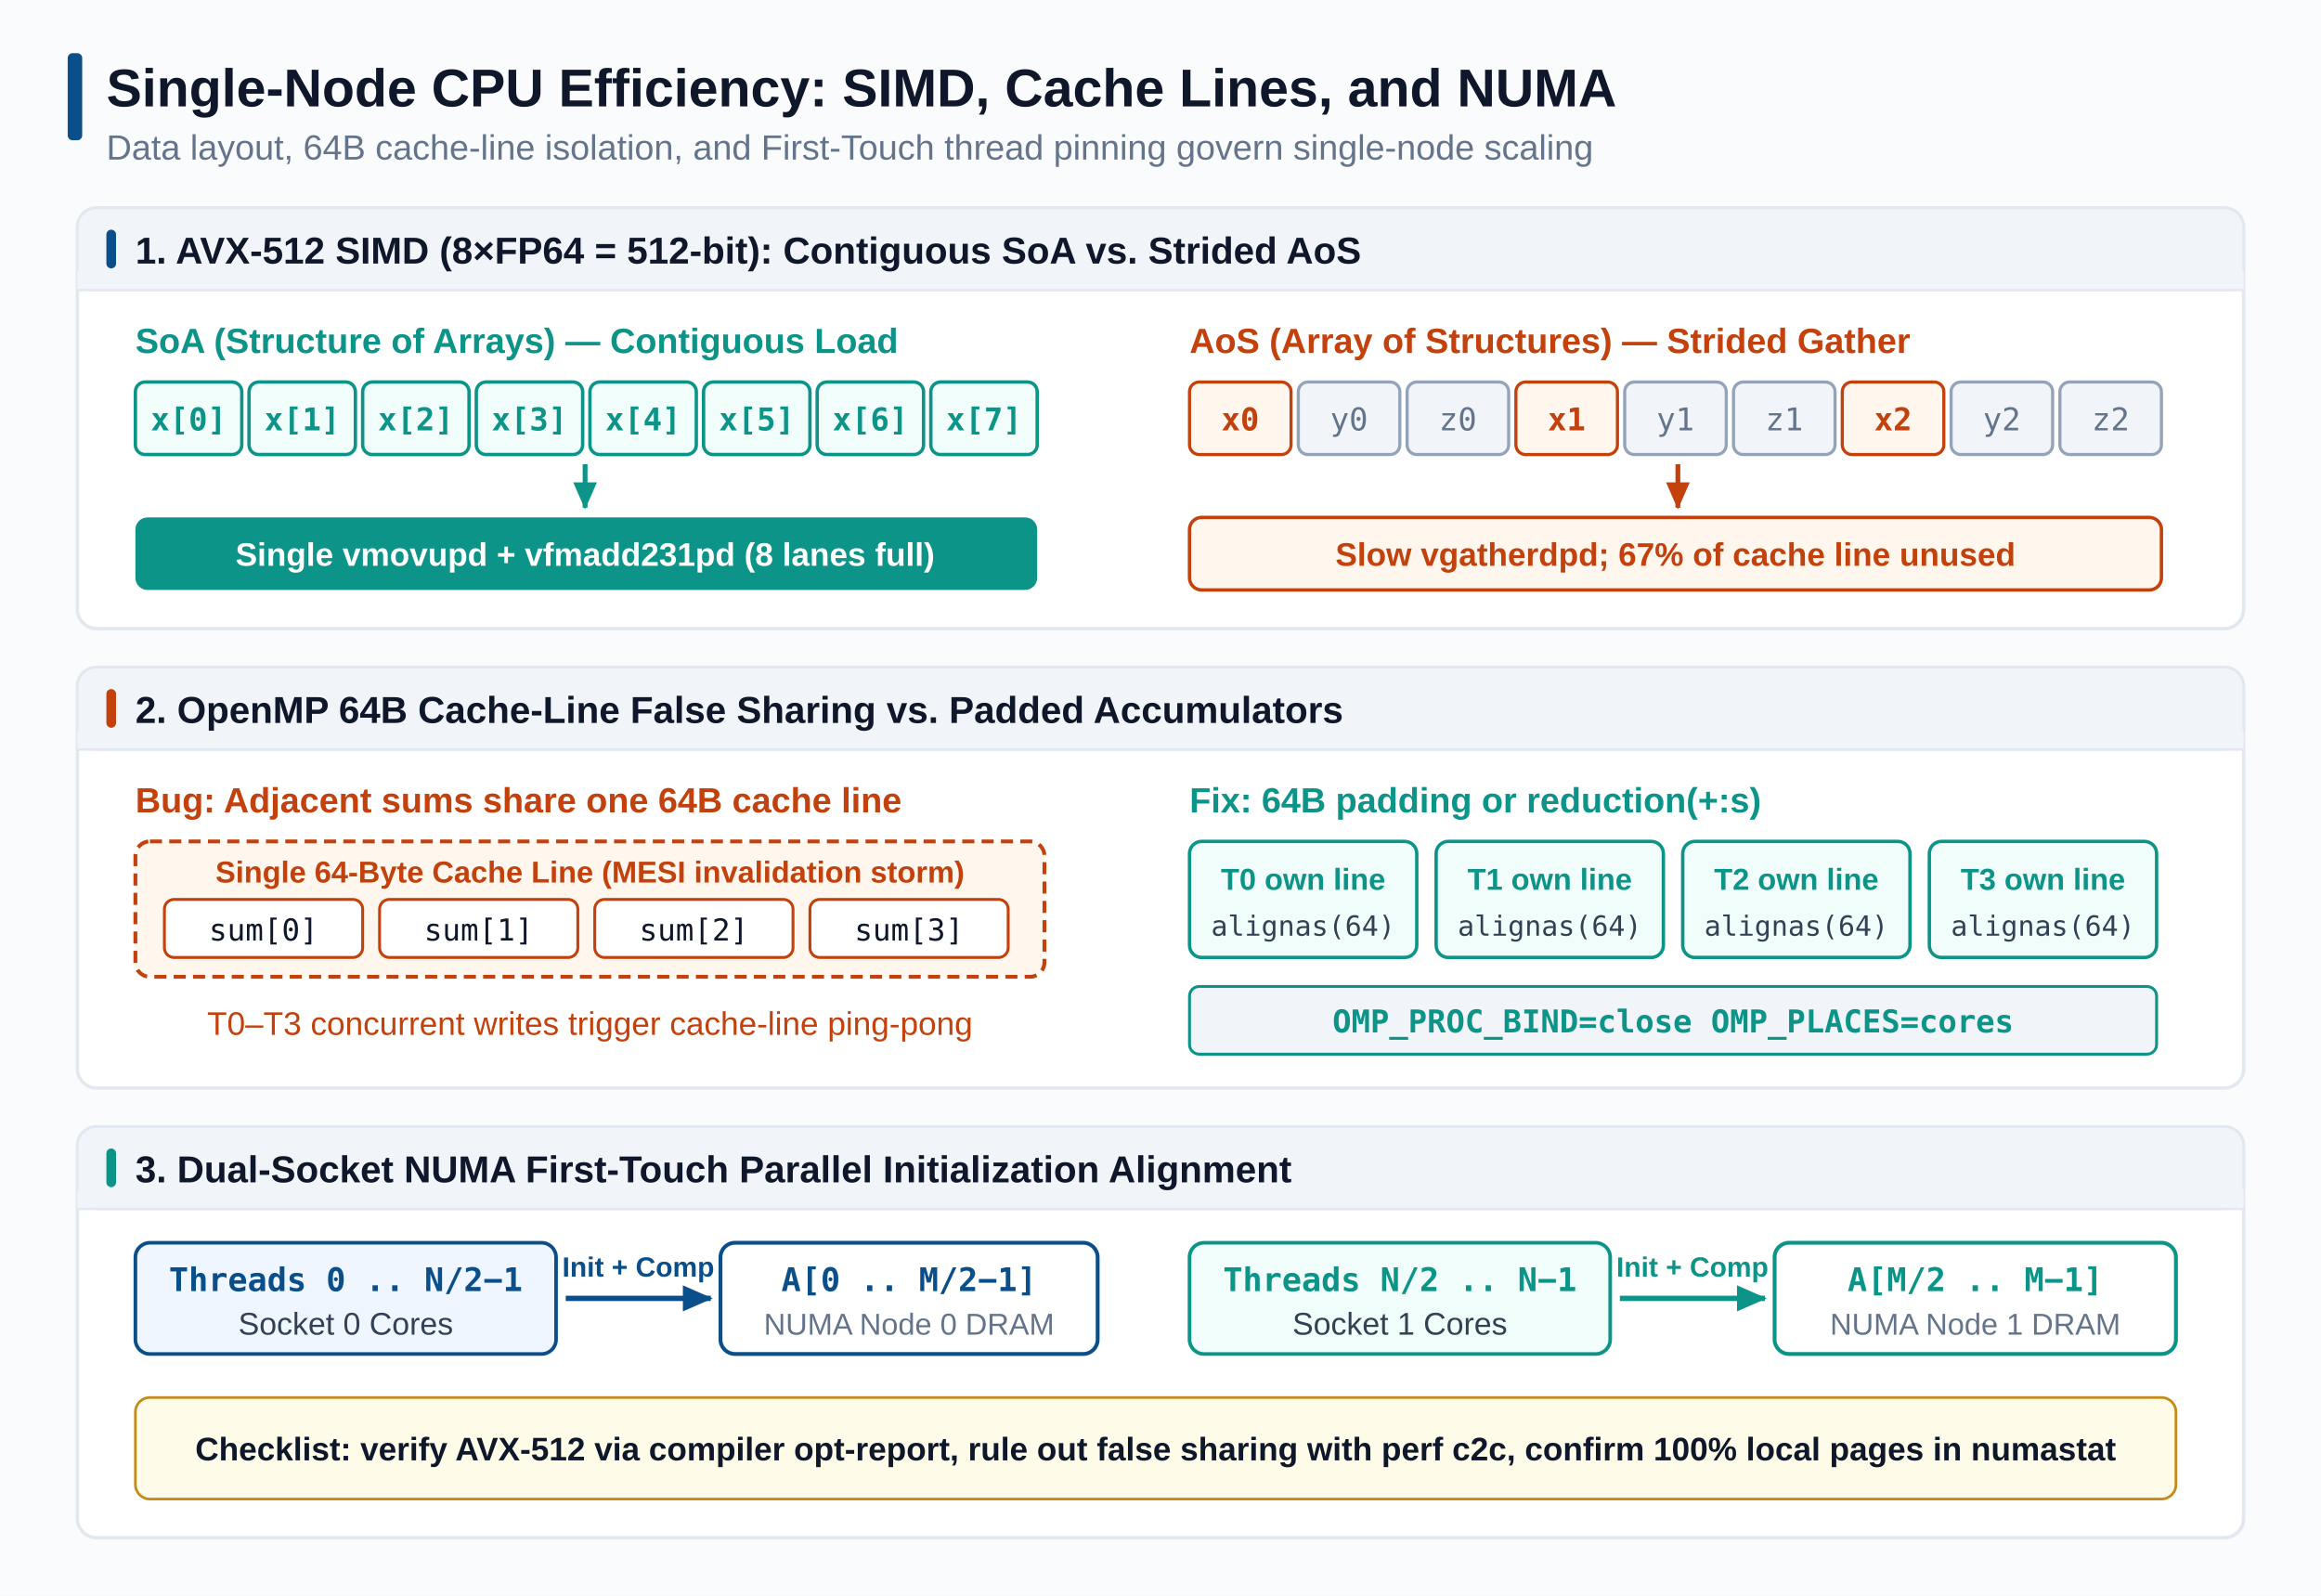
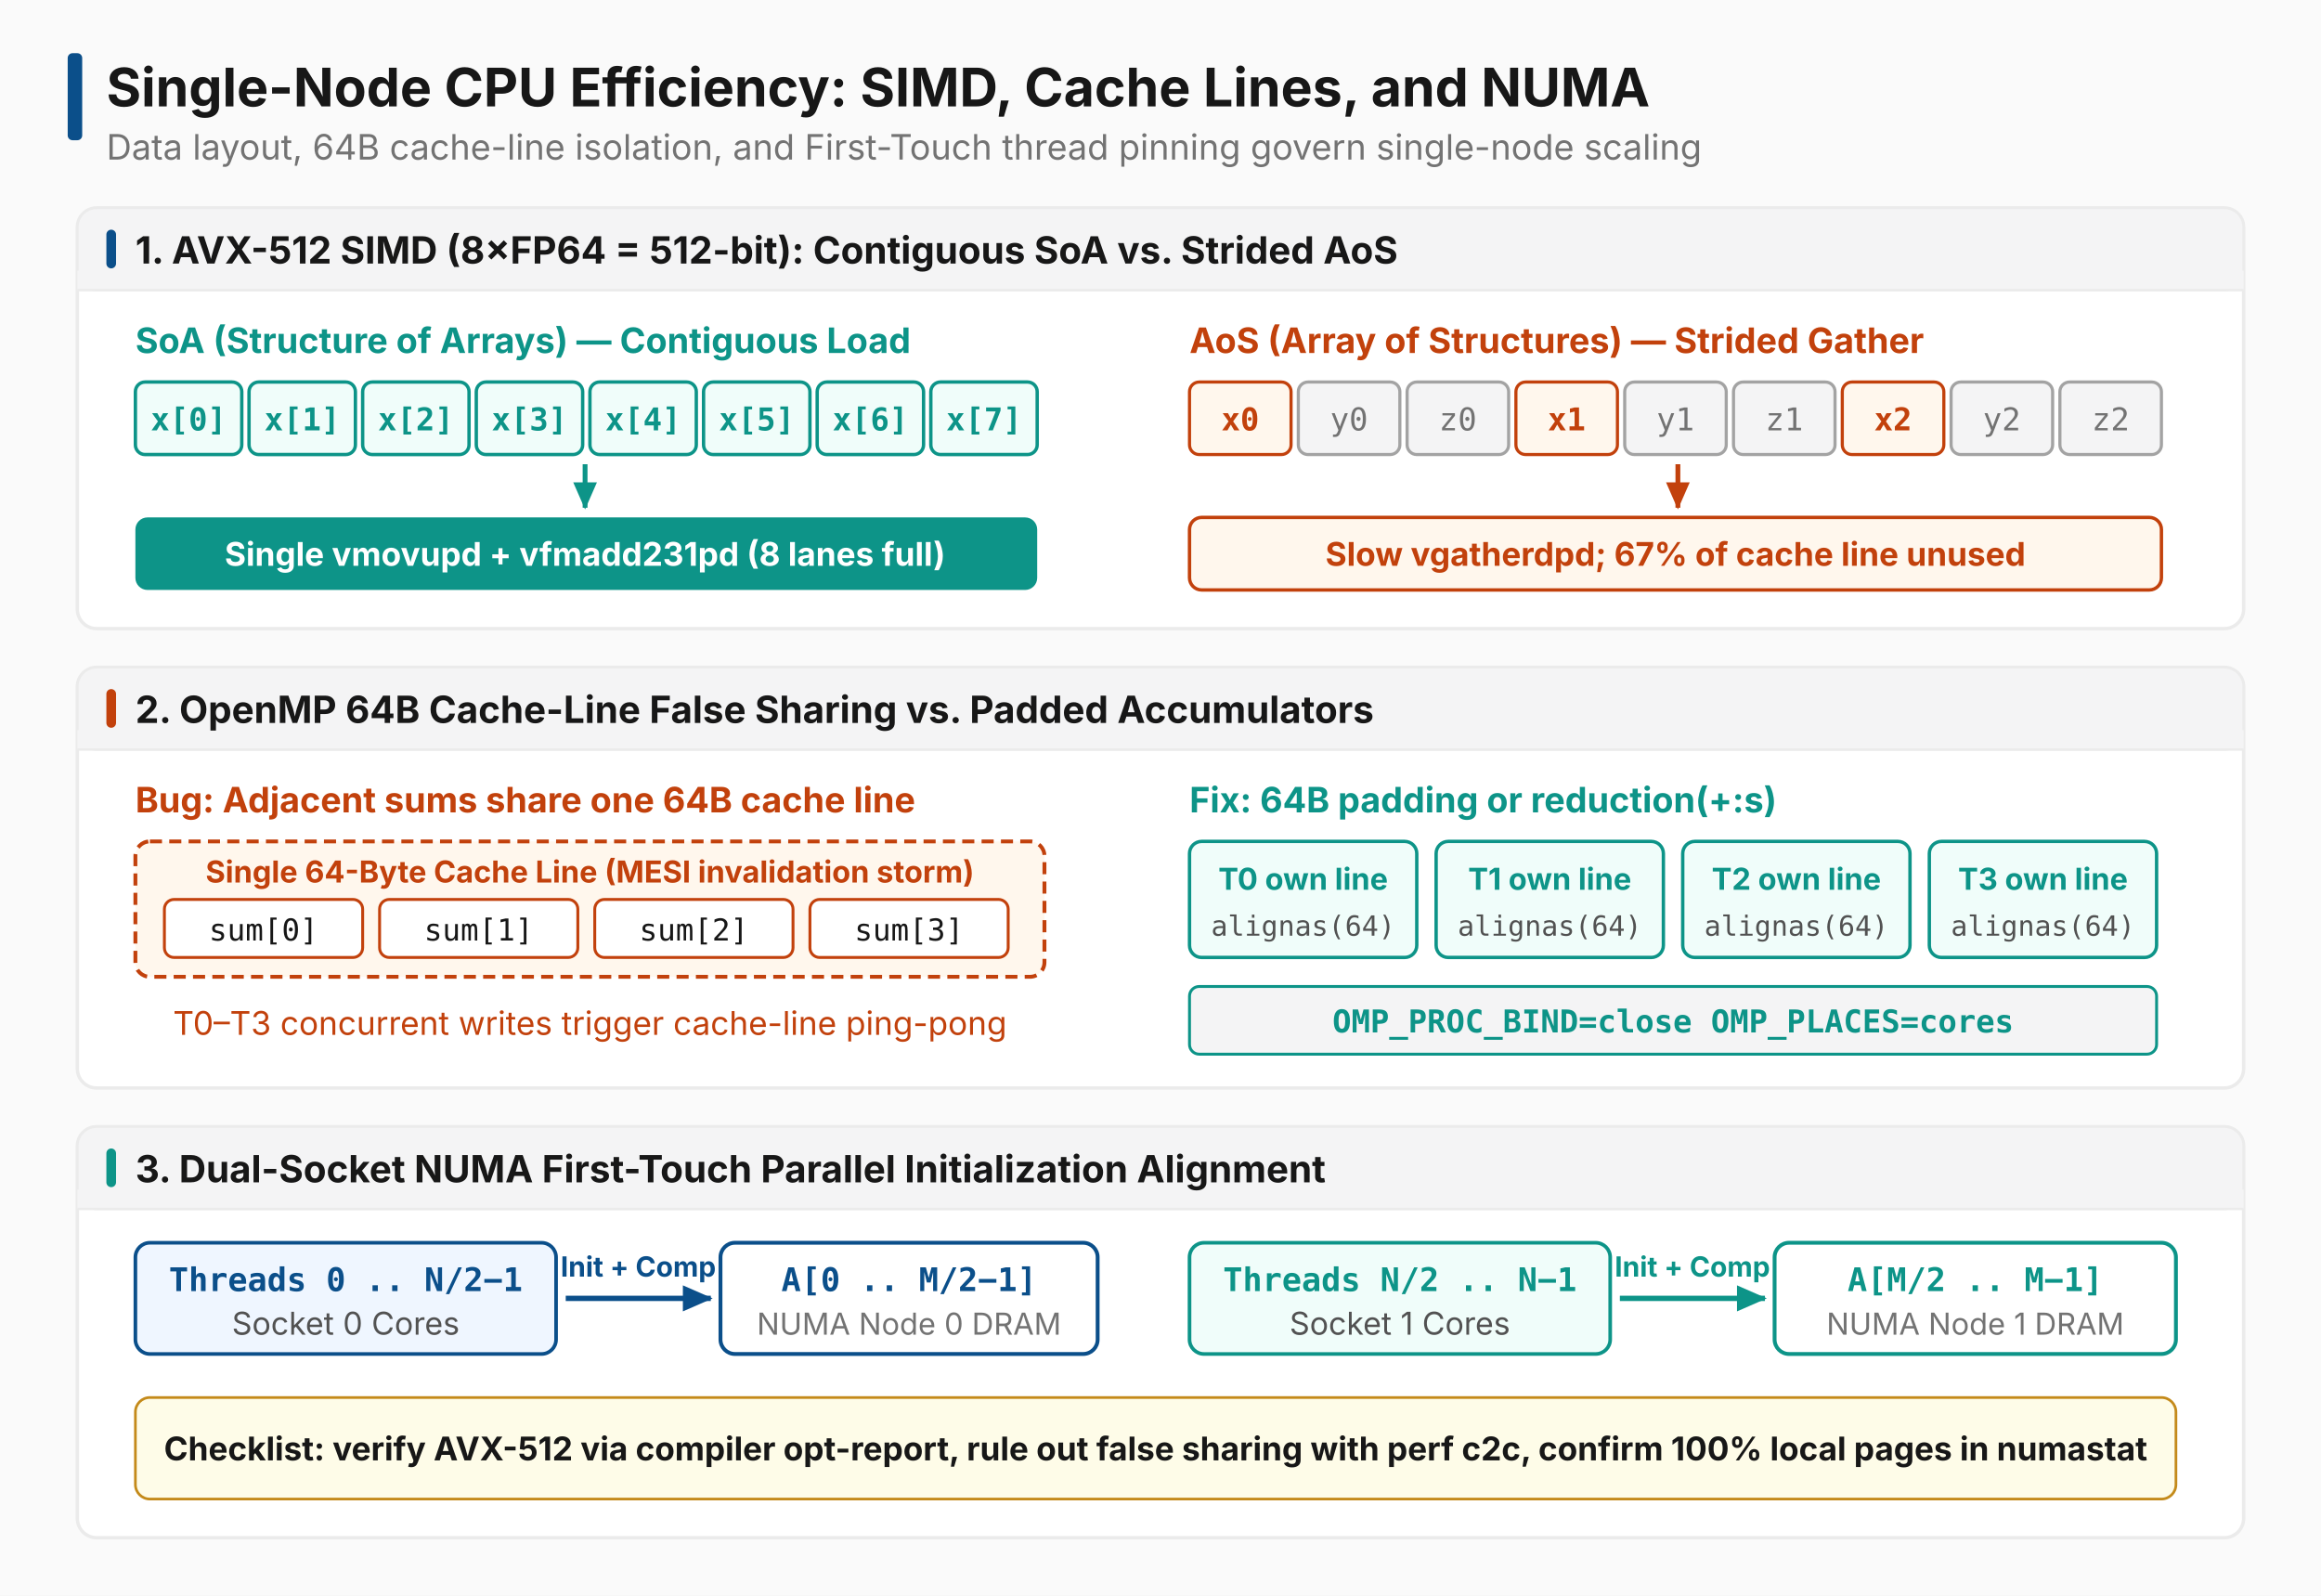
<svg xmlns="http://www.w3.org/2000/svg" width="960" height="660" viewBox="0 0 960 660">
  <defs>
    <marker id="arr" viewBox="0 0 10 10" refX="8.5" refY="5" markerWidth="7" markerHeight="7" orient="auto-start-reverse">
-       <path d="M 1 1.5 L 9 5 L 1 8.5 z" fill="#475569" />
+       <path d="M 1 1.5 L 9 5 L 1 8.5 z" fill="#525252" />
    </marker>
    <marker id="arr_blue" viewBox="0 0 10 10" refX="8.5" refY="5" markerWidth="7" markerHeight="7" orient="auto-start-reverse">
      <path d="M 1 1.5 L 9 5 L 1 8.5 z" fill="#0B4F8A" />
    </marker>
    <marker id="arr_teal" viewBox="0 0 10 10" refX="8.5" refY="5" markerWidth="7" markerHeight="7" orient="auto-start-reverse">
      <path d="M 1 1.5 L 9 5 L 1 8.5 z" fill="#0D9488" />
    </marker>
    <marker id="arr_coral" viewBox="0 0 10 10" refX="8.5" refY="5" markerWidth="7" markerHeight="7" orient="auto-start-reverse">
      <path d="M 1 1.5 L 9 5 L 1 8.5 z" fill="#C2410C" />
    </marker>
    <marker id="arr_gold" viewBox="0 0 10 10" refX="8.5" refY="5" markerWidth="7" markerHeight="7" orient="auto-start-reverse">
      <path d="M 1 1.5 L 9 5 L 1 8.5 z" fill="#C48A1A" />
    </marker>
    <marker id="arr_violet" viewBox="0 0 10 10" refX="8.5" refY="5" markerWidth="7" markerHeight="7" orient="auto-start-reverse">
      <path d="M 1 1.5 L 9 5 L 1 8.5 z" fill="#6D28D9" />
    </marker>
    <marker id="arr_muted" viewBox="0 0 10 10" refX="8.5" refY="5" markerWidth="7" markerHeight="7" orient="auto-start-reverse">
-       <path d="M 1 1.5 L 9 5 L 1 8.5 z" fill="#64748B" />
+       <path d="M 1 1.5 L 9 5 L 1 8.5 z" fill="#737373" />
    </marker>
  </defs>
-   <rect width="960" height="660" fill="#FAFBFD" />
+   <rect width="960" height="660" fill="#FAFAFA" />
  <rect x="28.0" y="22.0" width="6.0" height="36.0" rx="2.0" fill="#0B4F8A" stroke="none" stroke-width="1.5" />
-   <text x="44.0" y="44.0" font-family="Helvetica Neue, Arial, sans-serif" font-size="22" font-weight="bold" fill="#0F172A" text-anchor="start">Single-Node CPU Efficiency: SIMD, Cache Lines, and NUMA</text>
-   <text x="44.0" y="66.0" font-family="Helvetica Neue, Arial, sans-serif" font-size="14.5" font-weight="normal" fill="#64748B" text-anchor="start">Data layout, 64B cache-line isolation, and First-Touch thread pinning govern single-node scaling</text>
-   <rect x="32.0" y="86.0" width="896.0" height="174.0" rx="8.0" fill="#FFFFFF" stroke="#E2E8F0" stroke-width="1.4" />
-   <rect x="32.0" y="86.0" width="896.0" height="34.0" rx="8.0" fill="#F1F5F9" stroke="#E2E8F0" stroke-width="1.0" />
-   <rect x="32.0" y="112.0" width="896.0" height="8.0" rx="0.0" fill="#F1F5F9" stroke="none" stroke-width="1.5" />
-   <line x1="32.0" y1="120.0" x2="928.0" y2="120.0" stroke="#E2E8F0" stroke-width="1.0" />
+   <text x="44.0" y="44.0" font-family="Inter, Helvetica Neue, Arial, sans-serif" font-size="22" font-weight="bold" fill="#171717" text-anchor="start">Single-Node CPU Efficiency: SIMD, Cache Lines, and NUMA</text>
+   <text x="44.0" y="66.0" font-family="Inter, Helvetica Neue, Arial, sans-serif" font-size="14.5" font-weight="normal" fill="#737373" text-anchor="start">Data layout, 64B cache-line isolation, and First-Touch thread pinning govern single-node scaling</text>
+   <rect x="32.0" y="86.0" width="896.0" height="174.0" rx="8.0" fill="#FFFFFF" stroke="#EBEBEB" stroke-width="1.4" />
+   <rect x="32.0" y="86.0" width="896.0" height="34.0" rx="8.0" fill="#F4F4F5" stroke="#EBEBEB" stroke-width="1.0" />
+   <rect x="32.0" y="112.0" width="896.0" height="8.0" rx="0.0" fill="#F4F4F5" stroke="none" stroke-width="1.5" />
+   <line x1="32.0" y1="120.0" x2="928.0" y2="120.0" stroke="#EBEBEB" stroke-width="1.0" />
  <rect x="44.0" y="95.0" width="4.0" height="16.0" rx="2.0" fill="#0B4F8A" stroke="none" stroke-width="1.5" />
-   <text x="56.0" y="109.0" font-family="Helvetica Neue, Arial, sans-serif" font-size="15.5" font-weight="bold" fill="#0F172A" text-anchor="start">1. AVX-512 SIMD (8×FP64 = 512-bit): Contiguous SoA vs. Strided AoS</text>
-   <text x="56.0" y="146.0" font-family="Helvetica Neue, Arial, sans-serif" font-size="14.5" font-weight="bold" fill="#0D9488" text-anchor="start">SoA (Structure of Arrays) — Contiguous Load</text>
+   <text x="56.0" y="109.0" font-family="Inter, Helvetica Neue, Arial, sans-serif" font-size="15.5" font-weight="bold" fill="#171717" text-anchor="start">1. AVX-512 SIMD (8×FP64 = 512-bit): Contiguous SoA vs. Strided AoS</text>
+   <text x="56.0" y="146.0" font-family="Inter, Helvetica Neue, Arial, sans-serif" font-size="14.5" font-weight="bold" fill="#0D9488" text-anchor="start">SoA (Structure of Arrays) — Contiguous Load</text>
  <rect x="56.0" y="158.0" width="44.0" height="30.0" rx="4.0" fill="#F0FDFA" stroke="#0D9488" stroke-width="1.4" />
-   <text x="78.0" y="178.0" font-family="Menlo, DejaVu Sans Mono, monospace" font-size="13" font-weight="bold" fill="#0D9488" text-anchor="middle">x[0]</text>
+   <text x="78.0" y="178.0" font-family="SF Mono, Menlo, DejaVu Sans Mono, monospace" font-size="13" font-weight="bold" fill="#0D9488" text-anchor="middle">x[0]</text>
  <rect x="103.0" y="158.0" width="44.0" height="30.0" rx="4.0" fill="#F0FDFA" stroke="#0D9488" stroke-width="1.4" />
-   <text x="125.0" y="178.0" font-family="Menlo, DejaVu Sans Mono, monospace" font-size="13" font-weight="bold" fill="#0D9488" text-anchor="middle">x[1]</text>
+   <text x="125.0" y="178.0" font-family="SF Mono, Menlo, DejaVu Sans Mono, monospace" font-size="13" font-weight="bold" fill="#0D9488" text-anchor="middle">x[1]</text>
  <rect x="150.0" y="158.0" width="44.0" height="30.0" rx="4.0" fill="#F0FDFA" stroke="#0D9488" stroke-width="1.4" />
-   <text x="172.0" y="178.0" font-family="Menlo, DejaVu Sans Mono, monospace" font-size="13" font-weight="bold" fill="#0D9488" text-anchor="middle">x[2]</text>
+   <text x="172.0" y="178.0" font-family="SF Mono, Menlo, DejaVu Sans Mono, monospace" font-size="13" font-weight="bold" fill="#0D9488" text-anchor="middle">x[2]</text>
  <rect x="197.0" y="158.0" width="44.0" height="30.0" rx="4.0" fill="#F0FDFA" stroke="#0D9488" stroke-width="1.4" />
-   <text x="219.0" y="178.0" font-family="Menlo, DejaVu Sans Mono, monospace" font-size="13" font-weight="bold" fill="#0D9488" text-anchor="middle">x[3]</text>
+   <text x="219.0" y="178.0" font-family="SF Mono, Menlo, DejaVu Sans Mono, monospace" font-size="13" font-weight="bold" fill="#0D9488" text-anchor="middle">x[3]</text>
  <rect x="244.0" y="158.0" width="44.0" height="30.0" rx="4.0" fill="#F0FDFA" stroke="#0D9488" stroke-width="1.4" />
-   <text x="266.0" y="178.0" font-family="Menlo, DejaVu Sans Mono, monospace" font-size="13" font-weight="bold" fill="#0D9488" text-anchor="middle">x[4]</text>
+   <text x="266.0" y="178.0" font-family="SF Mono, Menlo, DejaVu Sans Mono, monospace" font-size="13" font-weight="bold" fill="#0D9488" text-anchor="middle">x[4]</text>
  <rect x="291.0" y="158.0" width="44.0" height="30.0" rx="4.0" fill="#F0FDFA" stroke="#0D9488" stroke-width="1.4" />
-   <text x="313.0" y="178.0" font-family="Menlo, DejaVu Sans Mono, monospace" font-size="13" font-weight="bold" fill="#0D9488" text-anchor="middle">x[5]</text>
+   <text x="313.0" y="178.0" font-family="SF Mono, Menlo, DejaVu Sans Mono, monospace" font-size="13" font-weight="bold" fill="#0D9488" text-anchor="middle">x[5]</text>
  <rect x="338.0" y="158.0" width="44.0" height="30.0" rx="4.0" fill="#F0FDFA" stroke="#0D9488" stroke-width="1.4" />
-   <text x="360.0" y="178.0" font-family="Menlo, DejaVu Sans Mono, monospace" font-size="13" font-weight="bold" fill="#0D9488" text-anchor="middle">x[6]</text>
+   <text x="360.0" y="178.0" font-family="SF Mono, Menlo, DejaVu Sans Mono, monospace" font-size="13" font-weight="bold" fill="#0D9488" text-anchor="middle">x[6]</text>
  <rect x="385.0" y="158.0" width="44.0" height="30.0" rx="4.0" fill="#F0FDFA" stroke="#0D9488" stroke-width="1.4" />
-   <text x="407.0" y="178.0" font-family="Menlo, DejaVu Sans Mono, monospace" font-size="13" font-weight="bold" fill="#0D9488" text-anchor="middle">x[7]</text>
+   <text x="407.0" y="178.0" font-family="SF Mono, Menlo, DejaVu Sans Mono, monospace" font-size="13" font-weight="bold" fill="#0D9488" text-anchor="middle">x[7]</text>
  <line x1="242.0" y1="192.0" x2="242.0" y2="210.0" stroke="#0D9488" stroke-width="2.0" marker-end="url(#arr_teal)" />
  <rect x="56.0" y="214.0" width="373.0" height="30.0" rx="5.0" fill="#0D9488" stroke="none" stroke-width="1.5" />
-   <text x="242.0" y="234.0" font-family="Helvetica Neue, Arial, sans-serif" font-size="13.5" font-weight="bold" fill="#FFFFFF" text-anchor="middle">Single vmovupd + vfmadd231pd (8 lanes full)</text>
-   <text x="492.0" y="146.0" font-family="Helvetica Neue, Arial, sans-serif" font-size="14.5" font-weight="bold" fill="#C2410C" text-anchor="start">AoS (Array of Structures) — Strided Gather</text>
+   <text x="242.0" y="234.0" font-family="Inter, Helvetica Neue, Arial, sans-serif" font-size="13.5" font-weight="bold" fill="#FFFFFF" text-anchor="middle">Single vmovupd + vfmadd231pd (8 lanes full)</text>
+   <text x="492.0" y="146.0" font-family="Inter, Helvetica Neue, Arial, sans-serif" font-size="14.5" font-weight="bold" fill="#C2410C" text-anchor="start">AoS (Array of Structures) — Strided Gather</text>
  <rect x="492.0" y="158.0" width="42.0" height="30.0" rx="4.0" fill="#FFF7ED" stroke="#C2410C" stroke-width="1.3" />
-   <text x="513.0" y="178.0" font-family="Menlo, DejaVu Sans Mono, monospace" font-size="13" font-weight="bold" fill="#C2410C" text-anchor="middle">x0</text>
-   <rect x="537.0" y="158.0" width="42.0" height="30.0" rx="4.0" fill="#F1F5F9" stroke="#94A3B8" stroke-width="1.3" />
-   <text x="558.0" y="178.0" font-family="Menlo, DejaVu Sans Mono, monospace" font-size="13" font-weight="normal" fill="#64748B" text-anchor="middle">y0</text>
-   <rect x="582.0" y="158.0" width="42.0" height="30.0" rx="4.0" fill="#F1F5F9" stroke="#94A3B8" stroke-width="1.3" />
-   <text x="603.0" y="178.0" font-family="Menlo, DejaVu Sans Mono, monospace" font-size="13" font-weight="normal" fill="#64748B" text-anchor="middle">z0</text>
+   <text x="513.0" y="178.0" font-family="SF Mono, Menlo, DejaVu Sans Mono, monospace" font-size="13" font-weight="bold" fill="#C2410C" text-anchor="middle">x0</text>
+   <rect x="537.0" y="158.0" width="42.0" height="30.0" rx="4.0" fill="#F4F4F5" stroke="#A3A3A3" stroke-width="1.3" />
+   <text x="558.0" y="178.0" font-family="SF Mono, Menlo, DejaVu Sans Mono, monospace" font-size="13" font-weight="normal" fill="#737373" text-anchor="middle">y0</text>
+   <rect x="582.0" y="158.0" width="42.0" height="30.0" rx="4.0" fill="#F4F4F5" stroke="#A3A3A3" stroke-width="1.3" />
+   <text x="603.0" y="178.0" font-family="SF Mono, Menlo, DejaVu Sans Mono, monospace" font-size="13" font-weight="normal" fill="#737373" text-anchor="middle">z0</text>
  <rect x="627.0" y="158.0" width="42.0" height="30.0" rx="4.0" fill="#FFF7ED" stroke="#C2410C" stroke-width="1.3" />
-   <text x="648.0" y="178.0" font-family="Menlo, DejaVu Sans Mono, monospace" font-size="13" font-weight="bold" fill="#C2410C" text-anchor="middle">x1</text>
-   <rect x="672.0" y="158.0" width="42.0" height="30.0" rx="4.0" fill="#F1F5F9" stroke="#94A3B8" stroke-width="1.3" />
-   <text x="693.0" y="178.0" font-family="Menlo, DejaVu Sans Mono, monospace" font-size="13" font-weight="normal" fill="#64748B" text-anchor="middle">y1</text>
-   <rect x="717.0" y="158.0" width="42.0" height="30.0" rx="4.0" fill="#F1F5F9" stroke="#94A3B8" stroke-width="1.3" />
-   <text x="738.0" y="178.0" font-family="Menlo, DejaVu Sans Mono, monospace" font-size="13" font-weight="normal" fill="#64748B" text-anchor="middle">z1</text>
+   <text x="648.0" y="178.0" font-family="SF Mono, Menlo, DejaVu Sans Mono, monospace" font-size="13" font-weight="bold" fill="#C2410C" text-anchor="middle">x1</text>
+   <rect x="672.0" y="158.0" width="42.0" height="30.0" rx="4.0" fill="#F4F4F5" stroke="#A3A3A3" stroke-width="1.3" />
+   <text x="693.0" y="178.0" font-family="SF Mono, Menlo, DejaVu Sans Mono, monospace" font-size="13" font-weight="normal" fill="#737373" text-anchor="middle">y1</text>
+   <rect x="717.0" y="158.0" width="42.0" height="30.0" rx="4.0" fill="#F4F4F5" stroke="#A3A3A3" stroke-width="1.3" />
+   <text x="738.0" y="178.0" font-family="SF Mono, Menlo, DejaVu Sans Mono, monospace" font-size="13" font-weight="normal" fill="#737373" text-anchor="middle">z1</text>
  <rect x="762.0" y="158.0" width="42.0" height="30.0" rx="4.0" fill="#FFF7ED" stroke="#C2410C" stroke-width="1.3" />
-   <text x="783.0" y="178.0" font-family="Menlo, DejaVu Sans Mono, monospace" font-size="13" font-weight="bold" fill="#C2410C" text-anchor="middle">x2</text>
-   <rect x="807.0" y="158.0" width="42.0" height="30.0" rx="4.0" fill="#F1F5F9" stroke="#94A3B8" stroke-width="1.3" />
-   <text x="828.0" y="178.0" font-family="Menlo, DejaVu Sans Mono, monospace" font-size="13" font-weight="normal" fill="#64748B" text-anchor="middle">y2</text>
-   <rect x="852.0" y="158.0" width="42.0" height="30.0" rx="4.0" fill="#F1F5F9" stroke="#94A3B8" stroke-width="1.3" />
-   <text x="873.0" y="178.0" font-family="Menlo, DejaVu Sans Mono, monospace" font-size="13" font-weight="normal" fill="#64748B" text-anchor="middle">z2</text>
+   <text x="783.0" y="178.0" font-family="SF Mono, Menlo, DejaVu Sans Mono, monospace" font-size="13" font-weight="bold" fill="#C2410C" text-anchor="middle">x2</text>
+   <rect x="807.0" y="158.0" width="42.0" height="30.0" rx="4.0" fill="#F4F4F5" stroke="#A3A3A3" stroke-width="1.3" />
+   <text x="828.0" y="178.0" font-family="SF Mono, Menlo, DejaVu Sans Mono, monospace" font-size="13" font-weight="normal" fill="#737373" text-anchor="middle">y2</text>
+   <rect x="852.0" y="158.0" width="42.0" height="30.0" rx="4.0" fill="#F4F4F5" stroke="#A3A3A3" stroke-width="1.3" />
+   <text x="873.0" y="178.0" font-family="SF Mono, Menlo, DejaVu Sans Mono, monospace" font-size="13" font-weight="normal" fill="#737373" text-anchor="middle">z2</text>
  <line x1="694.0" y1="192.0" x2="694.0" y2="210.0" stroke="#C2410C" stroke-width="2.0" marker-end="url(#arr_coral)" />
  <rect x="492.0" y="214.0" width="402.0" height="30.0" rx="5.0" fill="#FFF7ED" stroke="#C2410C" stroke-width="1.4" />
-   <text x="693.0" y="234.0" font-family="Helvetica Neue, Arial, sans-serif" font-size="13.5" font-weight="bold" fill="#C2410C" text-anchor="middle">Slow vgatherdpd; 67% of cache line unused</text>
-   <rect x="32.0" y="276.0" width="896.0" height="174.0" rx="8.0" fill="#FFFFFF" stroke="#E2E8F0" stroke-width="1.4" />
-   <rect x="32.0" y="276.0" width="896.0" height="34.0" rx="8.0" fill="#F1F5F9" stroke="#E2E8F0" stroke-width="1.0" />
-   <rect x="32.0" y="302.0" width="896.0" height="8.0" rx="0.0" fill="#F1F5F9" stroke="none" stroke-width="1.5" />
-   <line x1="32.0" y1="310.0" x2="928.0" y2="310.0" stroke="#E2E8F0" stroke-width="1.0" />
+   <text x="693.0" y="234.0" font-family="Inter, Helvetica Neue, Arial, sans-serif" font-size="13.5" font-weight="bold" fill="#C2410C" text-anchor="middle">Slow vgatherdpd; 67% of cache line unused</text>
+   <rect x="32.0" y="276.0" width="896.0" height="174.0" rx="8.0" fill="#FFFFFF" stroke="#EBEBEB" stroke-width="1.4" />
+   <rect x="32.0" y="276.0" width="896.0" height="34.0" rx="8.0" fill="#F4F4F5" stroke="#EBEBEB" stroke-width="1.0" />
+   <rect x="32.0" y="302.0" width="896.0" height="8.0" rx="0.0" fill="#F4F4F5" stroke="none" stroke-width="1.5" />
+   <line x1="32.0" y1="310.0" x2="928.0" y2="310.0" stroke="#EBEBEB" stroke-width="1.0" />
  <rect x="44.0" y="285.0" width="4.0" height="16.0" rx="2.0" fill="#C2410C" stroke="none" stroke-width="1.5" />
-   <text x="56.0" y="299.0" font-family="Helvetica Neue, Arial, sans-serif" font-size="15.5" font-weight="bold" fill="#0F172A" text-anchor="start">2. OpenMP 64B Cache-Line False Sharing vs. Padded Accumulators</text>
-   <text x="56.0" y="336.0" font-family="Helvetica Neue, Arial, sans-serif" font-size="14.5" font-weight="bold" fill="#C2410C" text-anchor="start">Bug: Adjacent sums share one 64B cache line</text>
+   <text x="56.0" y="299.0" font-family="Inter, Helvetica Neue, Arial, sans-serif" font-size="15.5" font-weight="bold" fill="#171717" text-anchor="start">2. OpenMP 64B Cache-Line False Sharing vs. Padded Accumulators</text>
+   <text x="56.0" y="336.0" font-family="Inter, Helvetica Neue, Arial, sans-serif" font-size="14.5" font-weight="bold" fill="#C2410C" text-anchor="start">Bug: Adjacent sums share one 64B cache line</text>
  <rect x="56.0" y="348.0" width="376.0" height="56.0" rx="6.0" fill="#FFF7ED" stroke="#C2410C" stroke-width="1.6" stroke-dasharray="5,3" />
-   <text x="244.0" y="365.0" font-family="Helvetica Neue, Arial, sans-serif" font-size="12.5" font-weight="bold" fill="#C2410C" text-anchor="middle">Single 64-Byte Cache Line (MESI invalidation storm)</text>
+   <text x="244.0" y="365.0" font-family="Inter, Helvetica Neue, Arial, sans-serif" font-size="12.5" font-weight="bold" fill="#C2410C" text-anchor="middle">Single 64-Byte Cache Line (MESI invalidation storm)</text>
  <rect x="68.0" y="372.0" width="82.0" height="24.0" rx="4.0" fill="#FFFFFF" stroke="#C2410C" stroke-width="1.2" />
-   <text x="109.0" y="389.0" font-family="Menlo, DejaVu Sans Mono, monospace" font-size="12.5" font-weight="normal" fill="#0F172A" text-anchor="middle">sum[0]</text>
+   <text x="109.0" y="389.0" font-family="SF Mono, Menlo, DejaVu Sans Mono, monospace" font-size="12.5" font-weight="normal" fill="#171717" text-anchor="middle">sum[0]</text>
  <rect x="157.0" y="372.0" width="82.0" height="24.0" rx="4.0" fill="#FFFFFF" stroke="#C2410C" stroke-width="1.2" />
-   <text x="198.0" y="389.0" font-family="Menlo, DejaVu Sans Mono, monospace" font-size="12.5" font-weight="normal" fill="#0F172A" text-anchor="middle">sum[1]</text>
+   <text x="198.0" y="389.0" font-family="SF Mono, Menlo, DejaVu Sans Mono, monospace" font-size="12.5" font-weight="normal" fill="#171717" text-anchor="middle">sum[1]</text>
  <rect x="246.0" y="372.0" width="82.0" height="24.0" rx="4.0" fill="#FFFFFF" stroke="#C2410C" stroke-width="1.2" />
-   <text x="287.0" y="389.0" font-family="Menlo, DejaVu Sans Mono, monospace" font-size="12.5" font-weight="normal" fill="#0F172A" text-anchor="middle">sum[2]</text>
+   <text x="287.0" y="389.0" font-family="SF Mono, Menlo, DejaVu Sans Mono, monospace" font-size="12.5" font-weight="normal" fill="#171717" text-anchor="middle">sum[2]</text>
  <rect x="335.0" y="372.0" width="82.0" height="24.0" rx="4.0" fill="#FFFFFF" stroke="#C2410C" stroke-width="1.2" />
-   <text x="376.0" y="389.0" font-family="Menlo, DejaVu Sans Mono, monospace" font-size="12.5" font-weight="normal" fill="#0F172A" text-anchor="middle">sum[3]</text>
-   <text x="244.0" y="428.0" font-family="Helvetica Neue, Arial, sans-serif" font-size="13.5" font-weight="normal" fill="#C2410C" text-anchor="middle">T0–T3 concurrent writes trigger cache-line ping-pong</text>
-   <text x="492.0" y="336.0" font-family="Helvetica Neue, Arial, sans-serif" font-size="14.5" font-weight="bold" fill="#0D9488" text-anchor="start">Fix: 64B padding or reduction(+:s)</text>
+   <text x="376.0" y="389.0" font-family="SF Mono, Menlo, DejaVu Sans Mono, monospace" font-size="12.5" font-weight="normal" fill="#171717" text-anchor="middle">sum[3]</text>
+   <text x="244.0" y="428.0" font-family="Inter, Helvetica Neue, Arial, sans-serif" font-size="13.5" font-weight="normal" fill="#C2410C" text-anchor="middle">T0–T3 concurrent writes trigger cache-line ping-pong</text>
+   <text x="492.0" y="336.0" font-family="Inter, Helvetica Neue, Arial, sans-serif" font-size="14.5" font-weight="bold" fill="#0D9488" text-anchor="start">Fix: 64B padding or reduction(+:s)</text>
  <rect x="492.0" y="348.0" width="94.0" height="48.0" rx="5.0" fill="#F0FDFA" stroke="#0D9488" stroke-width="1.4" />
-   <text x="539.0" y="368.0" font-family="Helvetica Neue, Arial, sans-serif" font-size="12.5" font-weight="bold" fill="#0D9488" text-anchor="middle">T0 own line</text>
-   <text x="539.0" y="387.0" font-family="Menlo, DejaVu Sans Mono, monospace" font-size="11.5" font-weight="normal" fill="#334155" text-anchor="middle">alignas(64)</text>
+   <text x="539.0" y="368.0" font-family="Inter, Helvetica Neue, Arial, sans-serif" font-size="12.5" font-weight="bold" fill="#0D9488" text-anchor="middle">T0 own line</text>
+   <text x="539.0" y="387.0" font-family="SF Mono, Menlo, DejaVu Sans Mono, monospace" font-size="11.5" font-weight="normal" fill="#525252" text-anchor="middle">alignas(64)</text>
  <rect x="594.0" y="348.0" width="94.0" height="48.0" rx="5.0" fill="#F0FDFA" stroke="#0D9488" stroke-width="1.4" />
-   <text x="641.0" y="368.0" font-family="Helvetica Neue, Arial, sans-serif" font-size="12.5" font-weight="bold" fill="#0D9488" text-anchor="middle">T1 own line</text>
-   <text x="641.0" y="387.0" font-family="Menlo, DejaVu Sans Mono, monospace" font-size="11.5" font-weight="normal" fill="#334155" text-anchor="middle">alignas(64)</text>
+   <text x="641.0" y="368.0" font-family="Inter, Helvetica Neue, Arial, sans-serif" font-size="12.5" font-weight="bold" fill="#0D9488" text-anchor="middle">T1 own line</text>
+   <text x="641.0" y="387.0" font-family="SF Mono, Menlo, DejaVu Sans Mono, monospace" font-size="11.5" font-weight="normal" fill="#525252" text-anchor="middle">alignas(64)</text>
  <rect x="696.0" y="348.0" width="94.0" height="48.0" rx="5.0" fill="#F0FDFA" stroke="#0D9488" stroke-width="1.4" />
-   <text x="743.0" y="368.0" font-family="Helvetica Neue, Arial, sans-serif" font-size="12.5" font-weight="bold" fill="#0D9488" text-anchor="middle">T2 own line</text>
-   <text x="743.0" y="387.0" font-family="Menlo, DejaVu Sans Mono, monospace" font-size="11.5" font-weight="normal" fill="#334155" text-anchor="middle">alignas(64)</text>
+   <text x="743.0" y="368.0" font-family="Inter, Helvetica Neue, Arial, sans-serif" font-size="12.5" font-weight="bold" fill="#0D9488" text-anchor="middle">T2 own line</text>
+   <text x="743.0" y="387.0" font-family="SF Mono, Menlo, DejaVu Sans Mono, monospace" font-size="11.5" font-weight="normal" fill="#525252" text-anchor="middle">alignas(64)</text>
  <rect x="798.0" y="348.0" width="94.0" height="48.0" rx="5.0" fill="#F0FDFA" stroke="#0D9488" stroke-width="1.4" />
-   <text x="845.0" y="368.0" font-family="Helvetica Neue, Arial, sans-serif" font-size="12.5" font-weight="bold" fill="#0D9488" text-anchor="middle">T3 own line</text>
-   <text x="845.0" y="387.0" font-family="Menlo, DejaVu Sans Mono, monospace" font-size="11.5" font-weight="normal" fill="#334155" text-anchor="middle">alignas(64)</text>
-   <rect x="492.0" y="408.0" width="400.0" height="28.0" rx="4.0" fill="#F1F5F9" stroke="#0D9488" stroke-width="1.2" />
-   <text x="692.0" y="427.0" font-family="Menlo, DejaVu Sans Mono, monospace" font-size="13" font-weight="bold" fill="#0D9488" text-anchor="middle">OMP_PROC_BIND=close  OMP_PLACES=cores</text>
-   <rect x="32.0" y="466.0" width="896.0" height="170.0" rx="8.0" fill="#FFFFFF" stroke="#E2E8F0" stroke-width="1.4" />
-   <rect x="32.0" y="466.0" width="896.0" height="34.0" rx="8.0" fill="#F1F5F9" stroke="#E2E8F0" stroke-width="1.0" />
-   <rect x="32.0" y="492.0" width="896.0" height="8.0" rx="0.0" fill="#F1F5F9" stroke="none" stroke-width="1.5" />
-   <line x1="32.0" y1="500.0" x2="928.0" y2="500.0" stroke="#E2E8F0" stroke-width="1.0" />
+   <text x="845.0" y="368.0" font-family="Inter, Helvetica Neue, Arial, sans-serif" font-size="12.5" font-weight="bold" fill="#0D9488" text-anchor="middle">T3 own line</text>
+   <text x="845.0" y="387.0" font-family="SF Mono, Menlo, DejaVu Sans Mono, monospace" font-size="11.5" font-weight="normal" fill="#525252" text-anchor="middle">alignas(64)</text>
+   <rect x="492.0" y="408.0" width="400.0" height="28.0" rx="4.0" fill="#F4F4F5" stroke="#0D9488" stroke-width="1.2" />
+   <text x="692.0" y="427.0" font-family="SF Mono, Menlo, DejaVu Sans Mono, monospace" font-size="13" font-weight="bold" fill="#0D9488" text-anchor="middle">OMP_PROC_BIND=close  OMP_PLACES=cores</text>
+   <rect x="32.0" y="466.0" width="896.0" height="170.0" rx="8.0" fill="#FFFFFF" stroke="#EBEBEB" stroke-width="1.4" />
+   <rect x="32.0" y="466.0" width="896.0" height="34.0" rx="8.0" fill="#F4F4F5" stroke="#EBEBEB" stroke-width="1.0" />
+   <rect x="32.0" y="492.0" width="896.0" height="8.0" rx="0.0" fill="#F4F4F5" stroke="none" stroke-width="1.5" />
+   <line x1="32.0" y1="500.0" x2="928.0" y2="500.0" stroke="#EBEBEB" stroke-width="1.0" />
  <rect x="44.0" y="475.0" width="4.0" height="16.0" rx="2.0" fill="#0D9488" stroke="none" stroke-width="1.5" />
-   <text x="56.0" y="489.0" font-family="Helvetica Neue, Arial, sans-serif" font-size="15.5" font-weight="bold" fill="#0F172A" text-anchor="start">3. Dual-Socket NUMA First-Touch Parallel Initialization Alignment</text>
+   <text x="56.0" y="489.0" font-family="Inter, Helvetica Neue, Arial, sans-serif" font-size="15.5" font-weight="bold" fill="#171717" text-anchor="start">3. Dual-Socket NUMA First-Touch Parallel Initialization Alignment</text>
  <rect x="56.0" y="514.0" width="174.0" height="46.0" rx="6.0" fill="#EFF6FF" stroke="#0B4F8A" stroke-width="1.5" />
-   <text x="143.0" y="534.0" font-family="Menlo, DejaVu Sans Mono, monospace" font-size="13.5" font-weight="bold" fill="#0B4F8A" text-anchor="middle">Threads 0 .. N/2−1</text>
-   <text x="143.0" y="552.0" font-family="Helvetica Neue, Arial, sans-serif" font-size="13" font-weight="normal" fill="#334155" text-anchor="middle">Socket 0 Cores</text>
+   <text x="143.0" y="534.0" font-family="SF Mono, Menlo, DejaVu Sans Mono, monospace" font-size="13.5" font-weight="bold" fill="#0B4F8A" text-anchor="middle">Threads 0 .. N/2−1</text>
+   <text x="143.0" y="552.0" font-family="Inter, Helvetica Neue, Arial, sans-serif" font-size="13" font-weight="normal" fill="#525252" text-anchor="middle">Socket 0 Cores</text>
  <line x1="234.0" y1="537.0" x2="294.0" y2="537.0" stroke="#0B4F8A" stroke-width="2.2" marker-end="url(#arr_blue)" />
-   <text x="264.0" y="528.0" font-family="Helvetica Neue, Arial, sans-serif" font-size="11.5" font-weight="bold" fill="#0B4F8A" text-anchor="middle">Init + Comp</text>
+   <text x="264.0" y="528.0" font-family="Inter, Helvetica Neue, Arial, sans-serif" font-size="11.5" font-weight="bold" fill="#0B4F8A" text-anchor="middle">Init + Comp</text>
  <rect x="298.0" y="514.0" width="156.0" height="46.0" rx="6.0" fill="#FFFFFF" stroke="#0B4F8A" stroke-width="1.6" />
-   <text x="376.0" y="534.0" font-family="Menlo, DejaVu Sans Mono, monospace" font-size="13.5" font-weight="bold" fill="#0B4F8A" text-anchor="middle">A[0 .. M/2−1]</text>
-   <text x="376.0" y="552.0" font-family="Helvetica Neue, Arial, sans-serif" font-size="12.5" font-weight="normal" fill="#64748B" text-anchor="middle">NUMA Node 0 DRAM</text>
+   <text x="376.0" y="534.0" font-family="SF Mono, Menlo, DejaVu Sans Mono, monospace" font-size="13.5" font-weight="bold" fill="#0B4F8A" text-anchor="middle">A[0 .. M/2−1]</text>
+   <text x="376.0" y="552.0" font-family="Inter, Helvetica Neue, Arial, sans-serif" font-size="12.5" font-weight="normal" fill="#737373" text-anchor="middle">NUMA Node 0 DRAM</text>
  <rect x="492.0" y="514.0" width="174.0" height="46.0" rx="6.0" fill="#F0FDFA" stroke="#0D9488" stroke-width="1.5" />
-   <text x="579.0" y="534.0" font-family="Menlo, DejaVu Sans Mono, monospace" font-size="13.5" font-weight="bold" fill="#0D9488" text-anchor="middle">Threads N/2 .. N−1</text>
-   <text x="579.0" y="552.0" font-family="Helvetica Neue, Arial, sans-serif" font-size="13" font-weight="normal" fill="#334155" text-anchor="middle">Socket 1 Cores</text>
+   <text x="579.0" y="534.0" font-family="SF Mono, Menlo, DejaVu Sans Mono, monospace" font-size="13.5" font-weight="bold" fill="#0D9488" text-anchor="middle">Threads N/2 .. N−1</text>
+   <text x="579.0" y="552.0" font-family="Inter, Helvetica Neue, Arial, sans-serif" font-size="13" font-weight="normal" fill="#525252" text-anchor="middle">Socket 1 Cores</text>
  <line x1="670.0" y1="537.0" x2="730.0" y2="537.0" stroke="#0D9488" stroke-width="2.2" marker-end="url(#arr_teal)" />
-   <text x="700.0" y="528.0" font-family="Helvetica Neue, Arial, sans-serif" font-size="11.5" font-weight="bold" fill="#0D9488" text-anchor="middle">Init + Comp</text>
+   <text x="700.0" y="528.0" font-family="Inter, Helvetica Neue, Arial, sans-serif" font-size="11.5" font-weight="bold" fill="#0D9488" text-anchor="middle">Init + Comp</text>
  <rect x="734.0" y="514.0" width="166.0" height="46.0" rx="6.0" fill="#FFFFFF" stroke="#0D9488" stroke-width="1.6" />
-   <text x="817.0" y="534.0" font-family="Menlo, DejaVu Sans Mono, monospace" font-size="13.5" font-weight="bold" fill="#0D9488" text-anchor="middle">A[M/2 .. M−1]</text>
-   <text x="817.0" y="552.0" font-family="Helvetica Neue, Arial, sans-serif" font-size="12.5" font-weight="normal" fill="#64748B" text-anchor="middle">NUMA Node 1 DRAM</text>
+   <text x="817.0" y="534.0" font-family="SF Mono, Menlo, DejaVu Sans Mono, monospace" font-size="13.5" font-weight="bold" fill="#0D9488" text-anchor="middle">A[M/2 .. M−1]</text>
+   <text x="817.0" y="552.0" font-family="Inter, Helvetica Neue, Arial, sans-serif" font-size="12.5" font-weight="normal" fill="#737373" text-anchor="middle">NUMA Node 1 DRAM</text>
  <rect x="56.0" y="578.0" width="844.0" height="42.0" rx="6.0" fill="#FEFCE8" stroke="#C48A1A" stroke-width="1.1" />
-   <text x="478.0" y="604.0" font-family="Helvetica Neue, Arial, sans-serif" font-size="13.5" font-weight="bold" fill="#0F172A" text-anchor="middle">Checklist: verify AVX-512 via compiler opt-report, rule out false sharing with perf c2c, confirm 100% local pages in numastat</text>
+   <text x="478.0" y="604.0" font-family="Inter, Helvetica Neue, Arial, sans-serif" font-size="13.5" font-weight="bold" fill="#171717" text-anchor="middle">Checklist: verify AVX-512 via compiler opt-report, rule out false sharing with perf c2c, confirm 100% local pages in numastat</text>
</svg>
